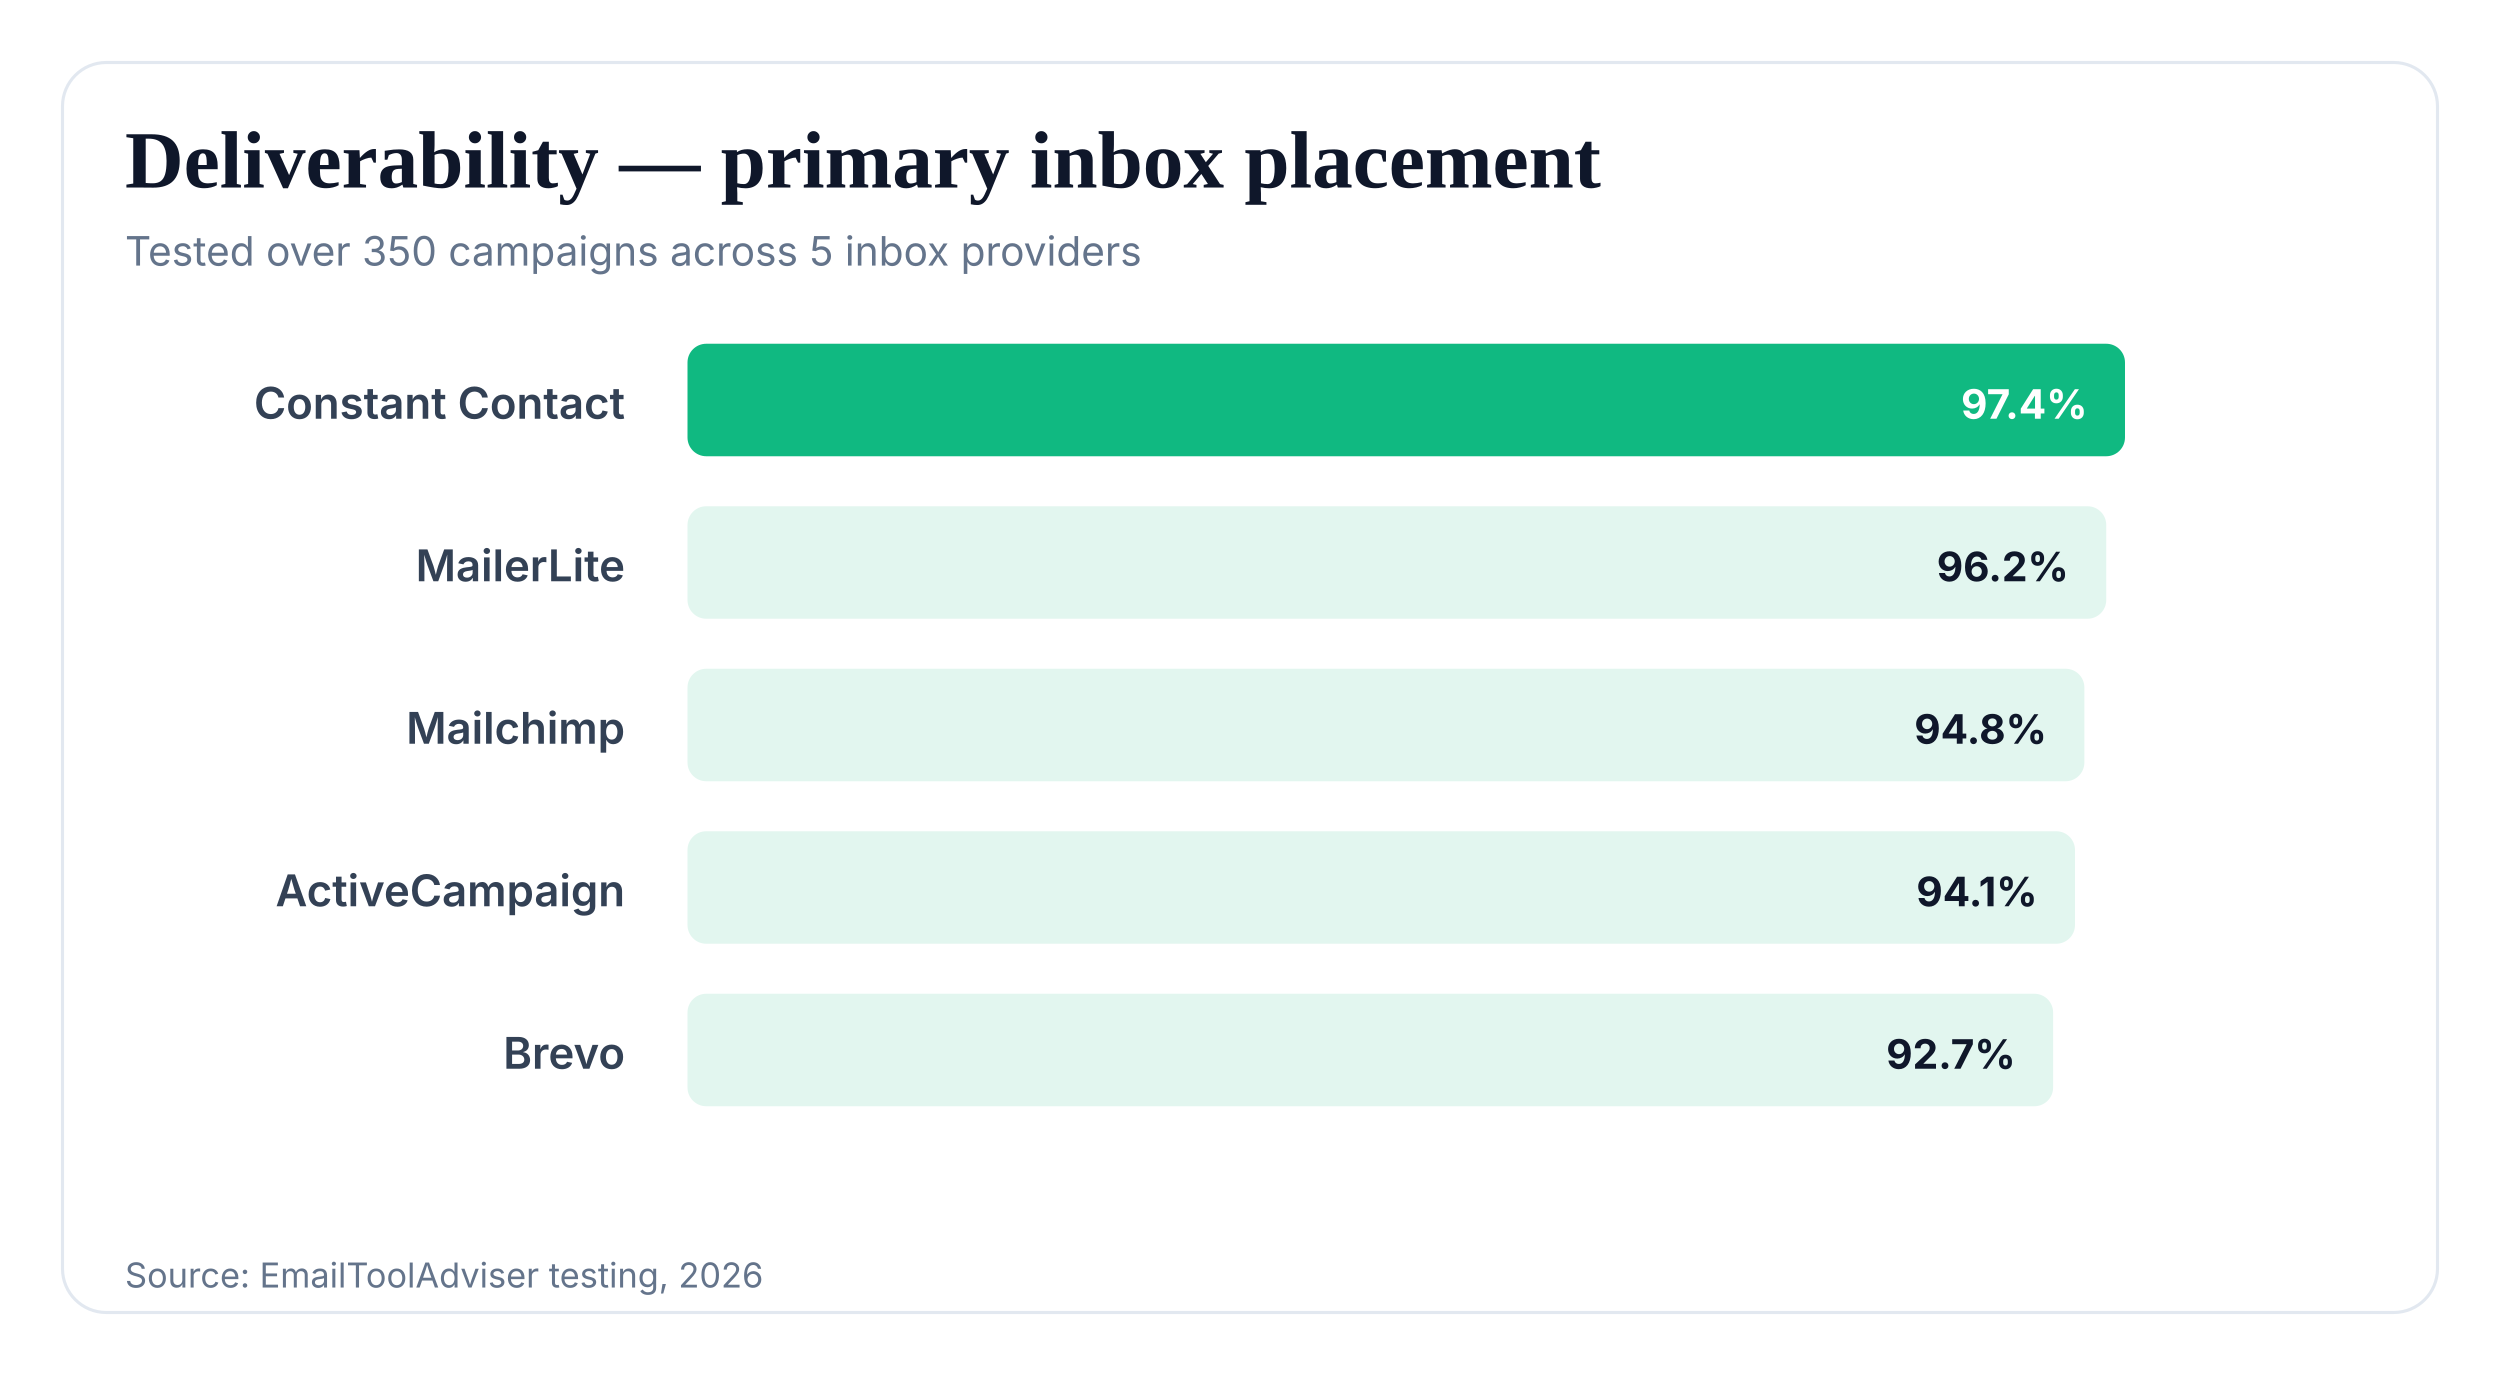
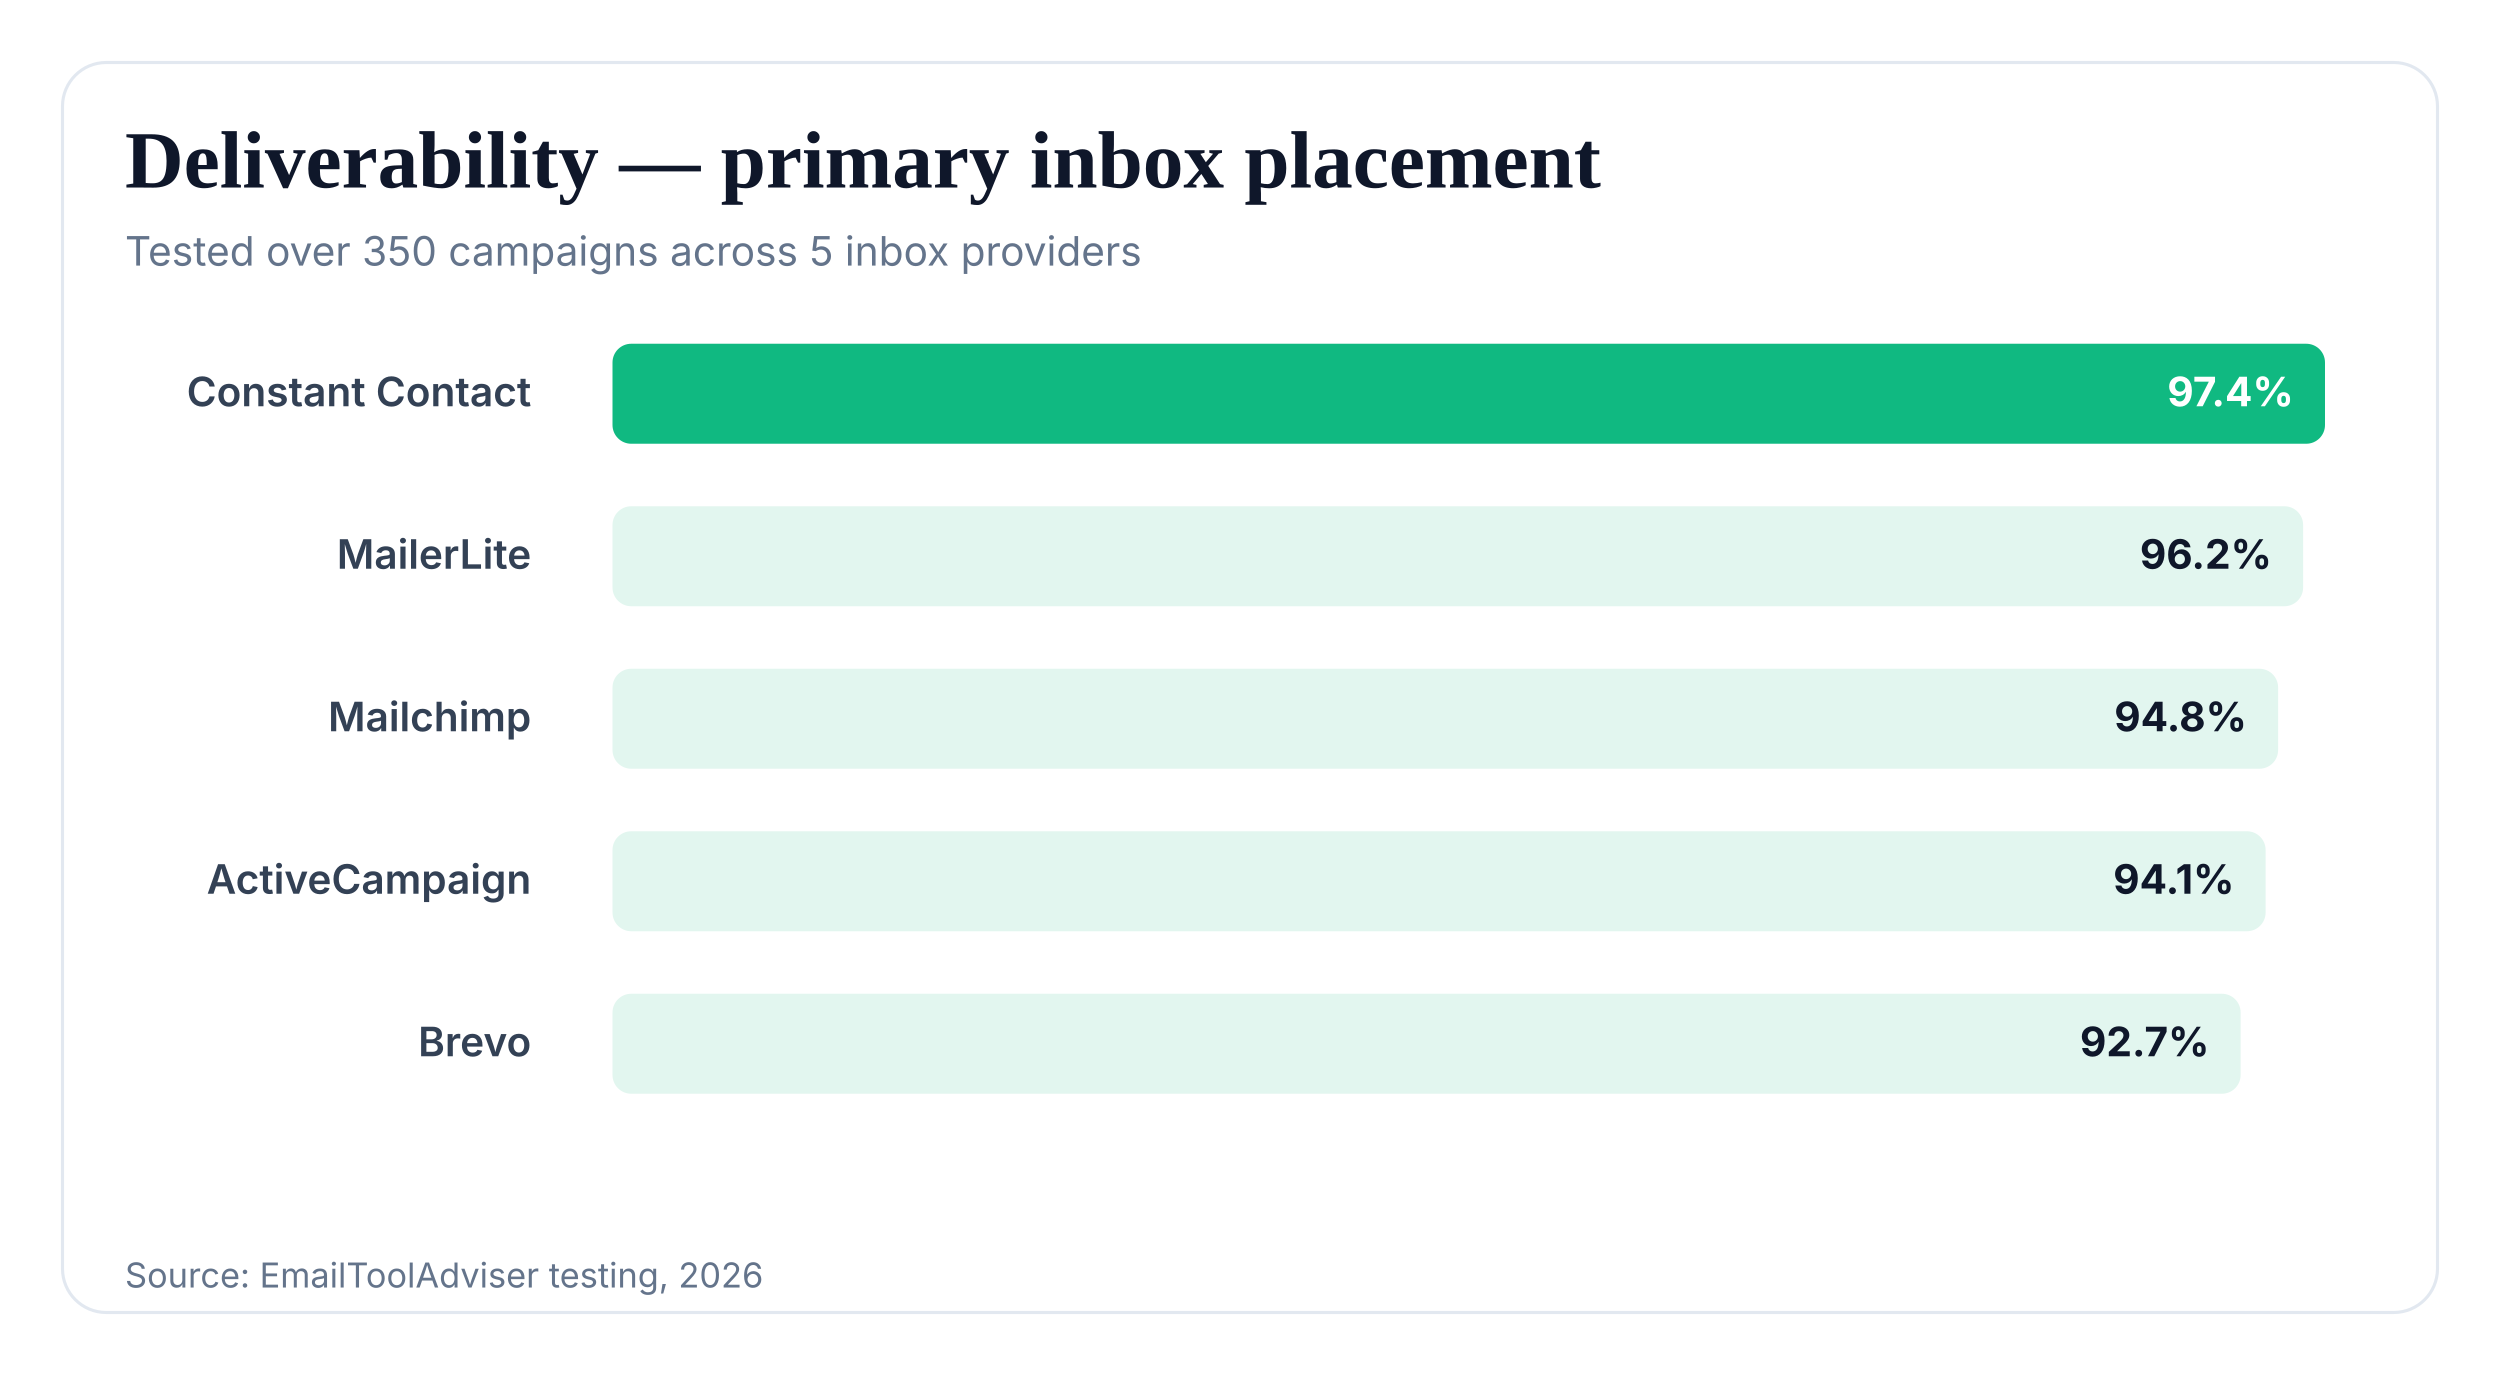
- <svg xmlns="http://www.w3.org/2000/svg" viewBox="0 0 800 440" preserveAspectRatio="xMidYMid meet" role="img">
+ <svg xmlns="http://www.w3.org/2000/svg" viewBox="0 0 800 440" preserveAspectRatio="xMinYMin meet" role="img" style="width:100%;height:auto;">
  <style>
-   .serif  { font-family: 'Playfair Display', Georgia, 'Times New Roman', serif; font-weight: 800; }
-   .sans   { font-family: 'Inter', -apple-system, BlinkMacSystemFont, sans-serif; }
-   .label  { font-family: 'Inter', sans-serif; font-weight: 700; text-transform: uppercase; letter-spacing: 0.08em; }
+   .serif  { font-family: Georgia, 'Times New Roman', 'Playfair Display', serif; font-weight: 800; }
+   .sans   { font-family: system-ui, -apple-system, BlinkMacSystemFont, 'Segoe UI', sans-serif; }
+   .label  { font-family: system-ui, sans-serif; font-weight: 700; text-transform: uppercase; letter-spacing: 0.08em; }
</style>
  <rect width="800" height="440" fill="#ffffff" />
  <rect x="20" y="20" rx="14" ry="14" width="760" height="400" fill="#ffffff" stroke="#e2e8f0" stroke-width="1" />
  <text x="40" y="60" class="serif" font-size="26" fill="#0f172a">Deliverability — primary inbox placement</text>
  <text x="40" y="85" class="sans" font-size="13" fill="#64748b">Tested over 350 campaigns across 5 inbox providers</text>
-   <text x="200" y="134" class="sans" font-size="14" fill="#334155" text-anchor="end" font-weight="600">Constant Contact</text>
-   <rect x="220" y="110" rx="6" ry="6" width="460" height="36" fill="#10b981" />
-   <text x="668" y="134" class="sans" font-size="13" fill="#ffffff" text-anchor="end" font-weight="700">97.4%</text>
-   <text x="200" y="186" class="sans" font-size="14" fill="#334155" text-anchor="end" font-weight="600">MailerLite</text>
-   <rect x="220" y="162" rx="6" ry="6" width="454" height="36" fill="#e2f6ef" />
-   <text x="662" y="186" class="sans" font-size="13" fill="#0f172a" text-anchor="end" font-weight="700">96.2%</text>
-   <text x="200" y="238" class="sans" font-size="14" fill="#334155" text-anchor="end" font-weight="600">Mailchimp</text>
-   <rect x="220" y="214" rx="6" ry="6" width="447" height="36" fill="#e2f6ef" />
-   <text x="655" y="238" class="sans" font-size="13" fill="#0f172a" text-anchor="end" font-weight="700">94.8%</text>
-   <text x="200" y="290" class="sans" font-size="14" fill="#334155" text-anchor="end" font-weight="600">ActiveCampaign</text>
-   <rect x="220" y="266" rx="6" ry="6" width="444" height="36" fill="#e2f6ef" />
-   <text x="652" y="290" class="sans" font-size="13" fill="#0f172a" text-anchor="end" font-weight="700">94.1%</text>
-   <text x="200" y="342" class="sans" font-size="14" fill="#334155" text-anchor="end" font-weight="600">Brevo</text>
-   <rect x="220" y="318" rx="6" ry="6" width="437" height="36" fill="#e2f6ef" />
-   <text x="645" y="342" class="sans" font-size="13" fill="#0f172a" text-anchor="end" font-weight="700">92.7%</text>
+   <text x="170" y="130" class="sans" font-size="13" fill="#334155" text-anchor="end" font-weight="600">Constant Contact</text>
+   <rect x="196" y="110" rx="6" ry="6" width="548" height="32" fill="#10b981" />
+   <text x="734" y="130" class="sans" font-size="13" fill="#ffffff" text-anchor="end" font-weight="700">97.4%</text>
+   <text x="170" y="182" class="sans" font-size="13" fill="#334155" text-anchor="end" font-weight="600">MailerLite</text>
+   <rect x="196" y="162" rx="6" ry="6" width="541" height="32" fill="#e2f6ef" />
+   <text x="727" y="182" class="sans" font-size="13" fill="#0f172a" text-anchor="end" font-weight="700">96.2%</text>
+   <text x="170" y="234" class="sans" font-size="13" fill="#334155" text-anchor="end" font-weight="600">Mailchimp</text>
+   <rect x="196" y="214" rx="6" ry="6" width="533" height="32" fill="#e2f6ef" />
+   <text x="719" y="234" class="sans" font-size="13" fill="#0f172a" text-anchor="end" font-weight="700">94.8%</text>
+   <text x="170" y="286" class="sans" font-size="13" fill="#334155" text-anchor="end" font-weight="600">ActiveCampaign</text>
+   <rect x="196" y="266" rx="6" ry="6" width="529" height="32" fill="#e2f6ef" />
+   <text x="715" y="286" class="sans" font-size="13" fill="#0f172a" text-anchor="end" font-weight="700">94.1%</text>
+   <text x="170" y="338" class="sans" font-size="13" fill="#334155" text-anchor="end" font-weight="600">Brevo</text>
+   <rect x="196" y="318" rx="6" ry="6" width="521" height="32" fill="#e2f6ef" />
+   <text x="707" y="338" class="sans" font-size="13" fill="#0f172a" text-anchor="end" font-weight="700">92.7%</text>
  <text x="40" y="412" class="sans" font-size="11" fill="#64748b">Source: EmailToolAdviser testing, 2026</text>
</svg>
